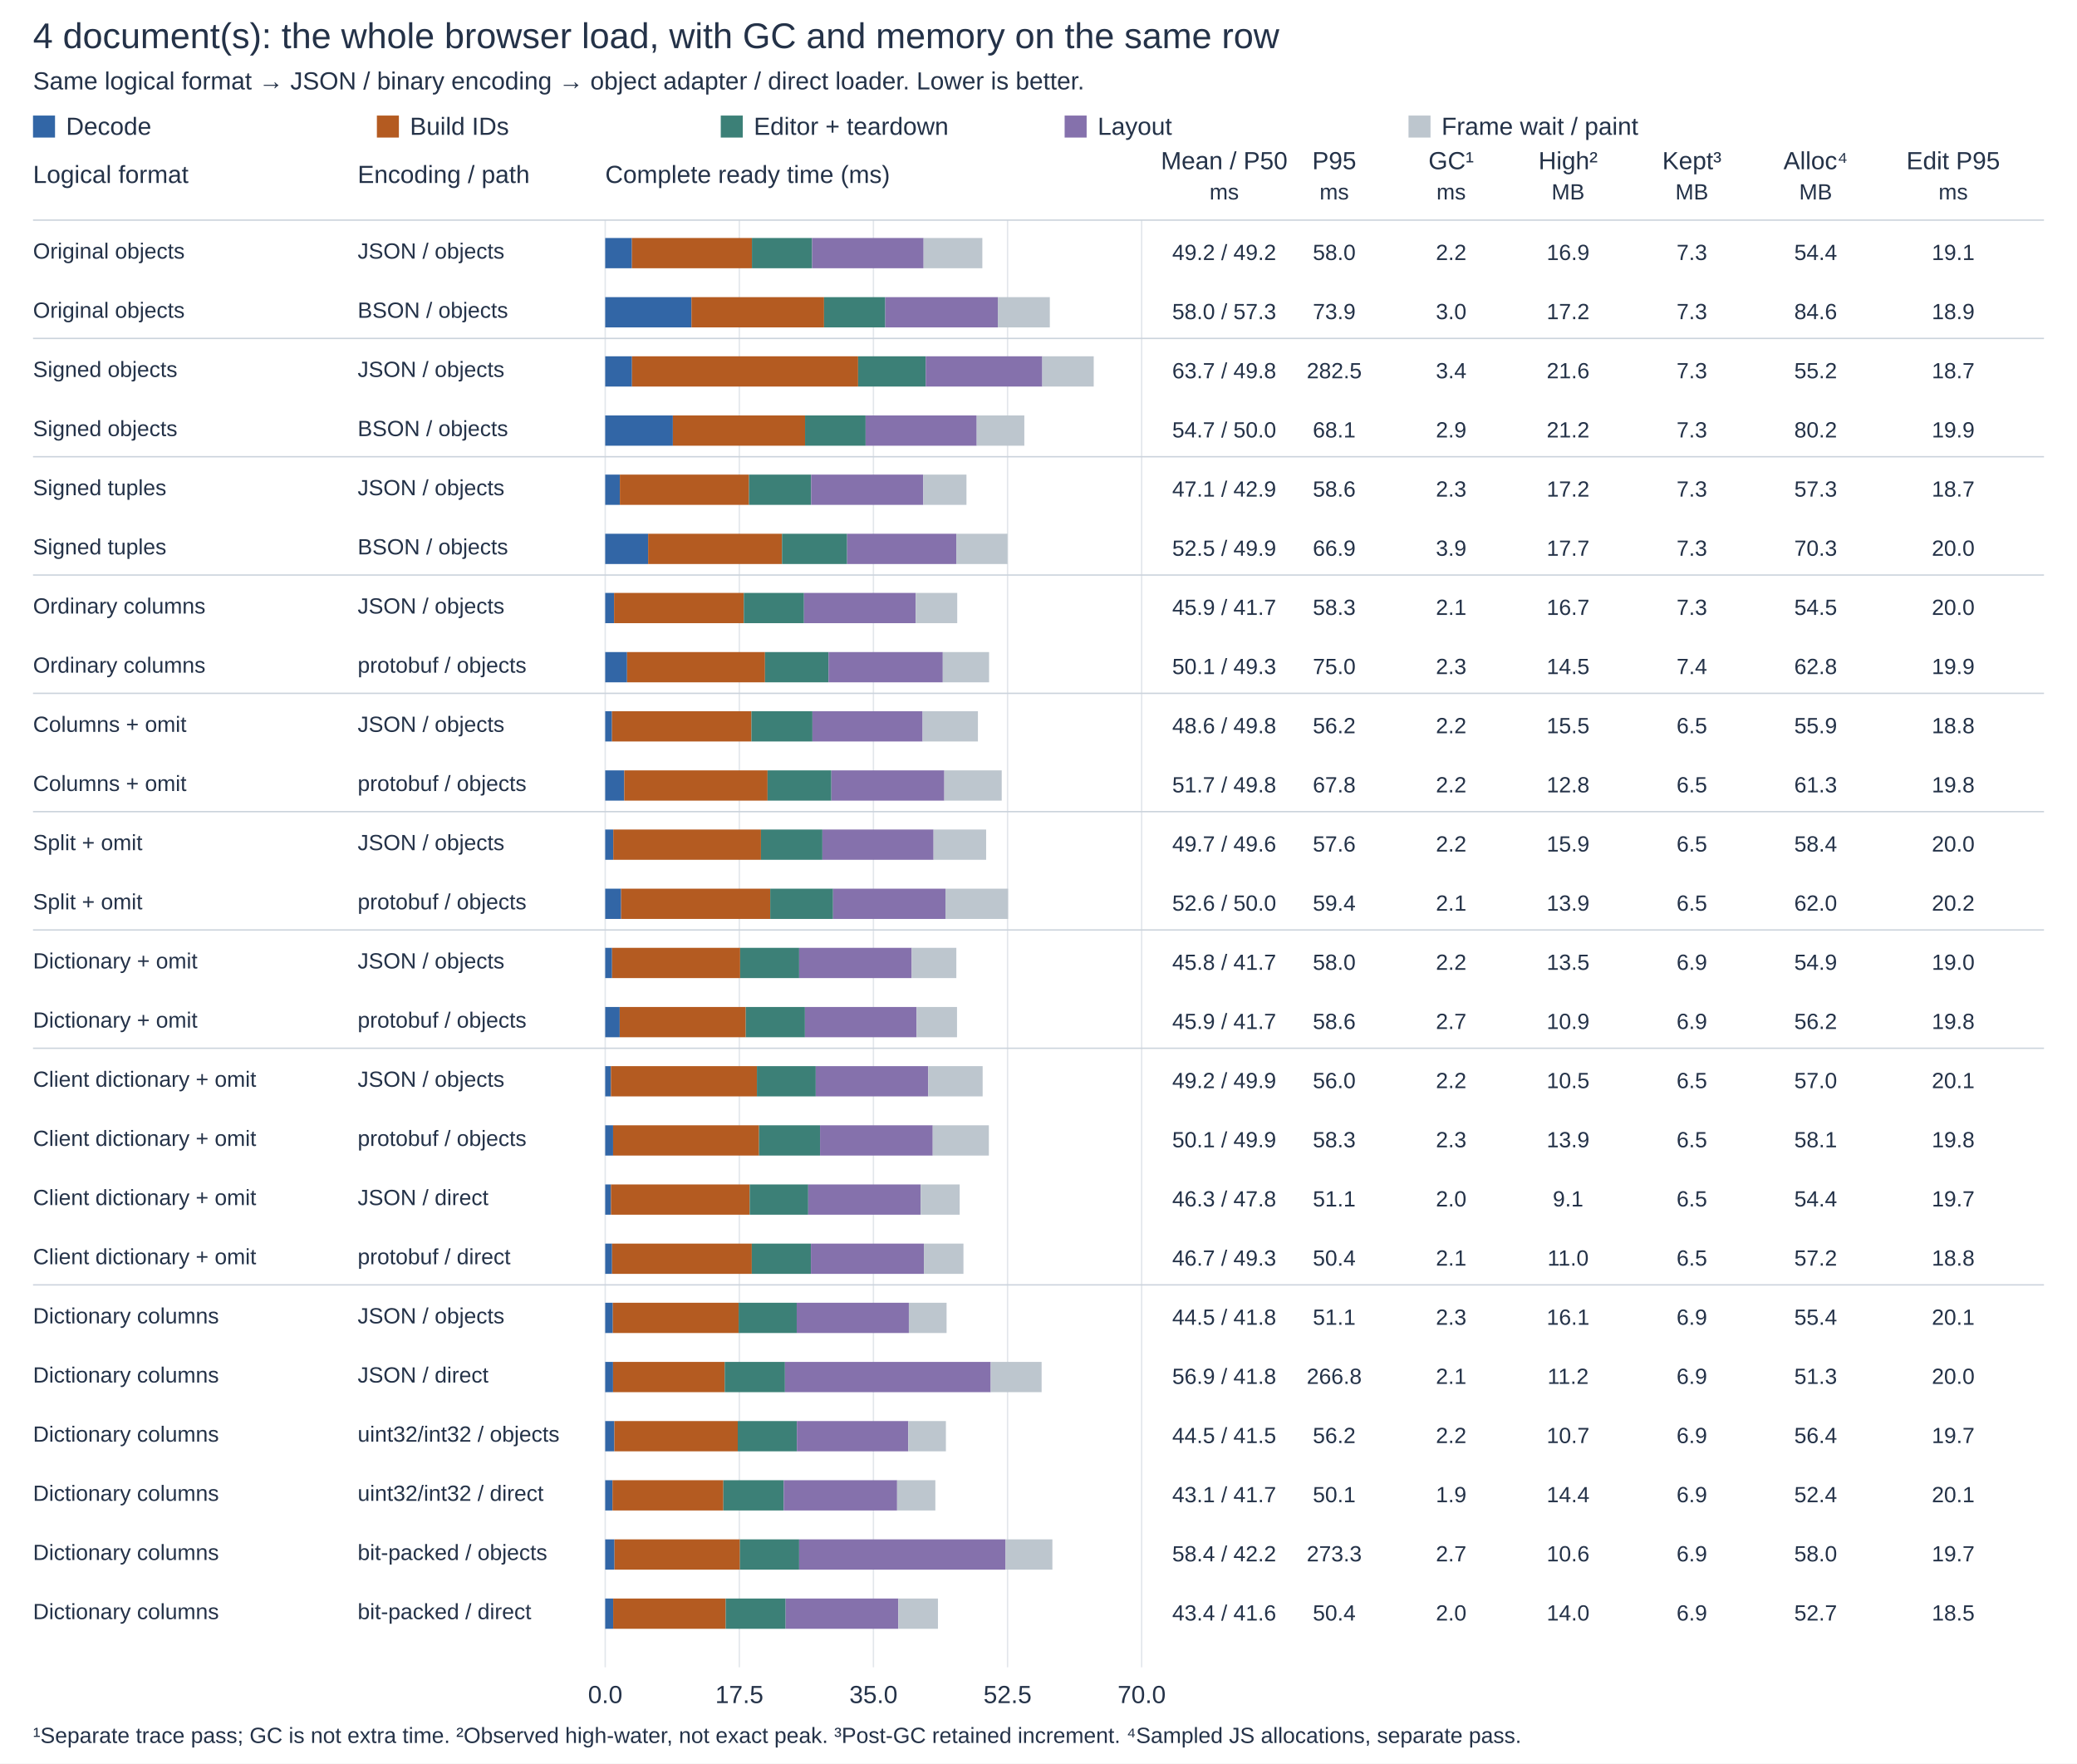
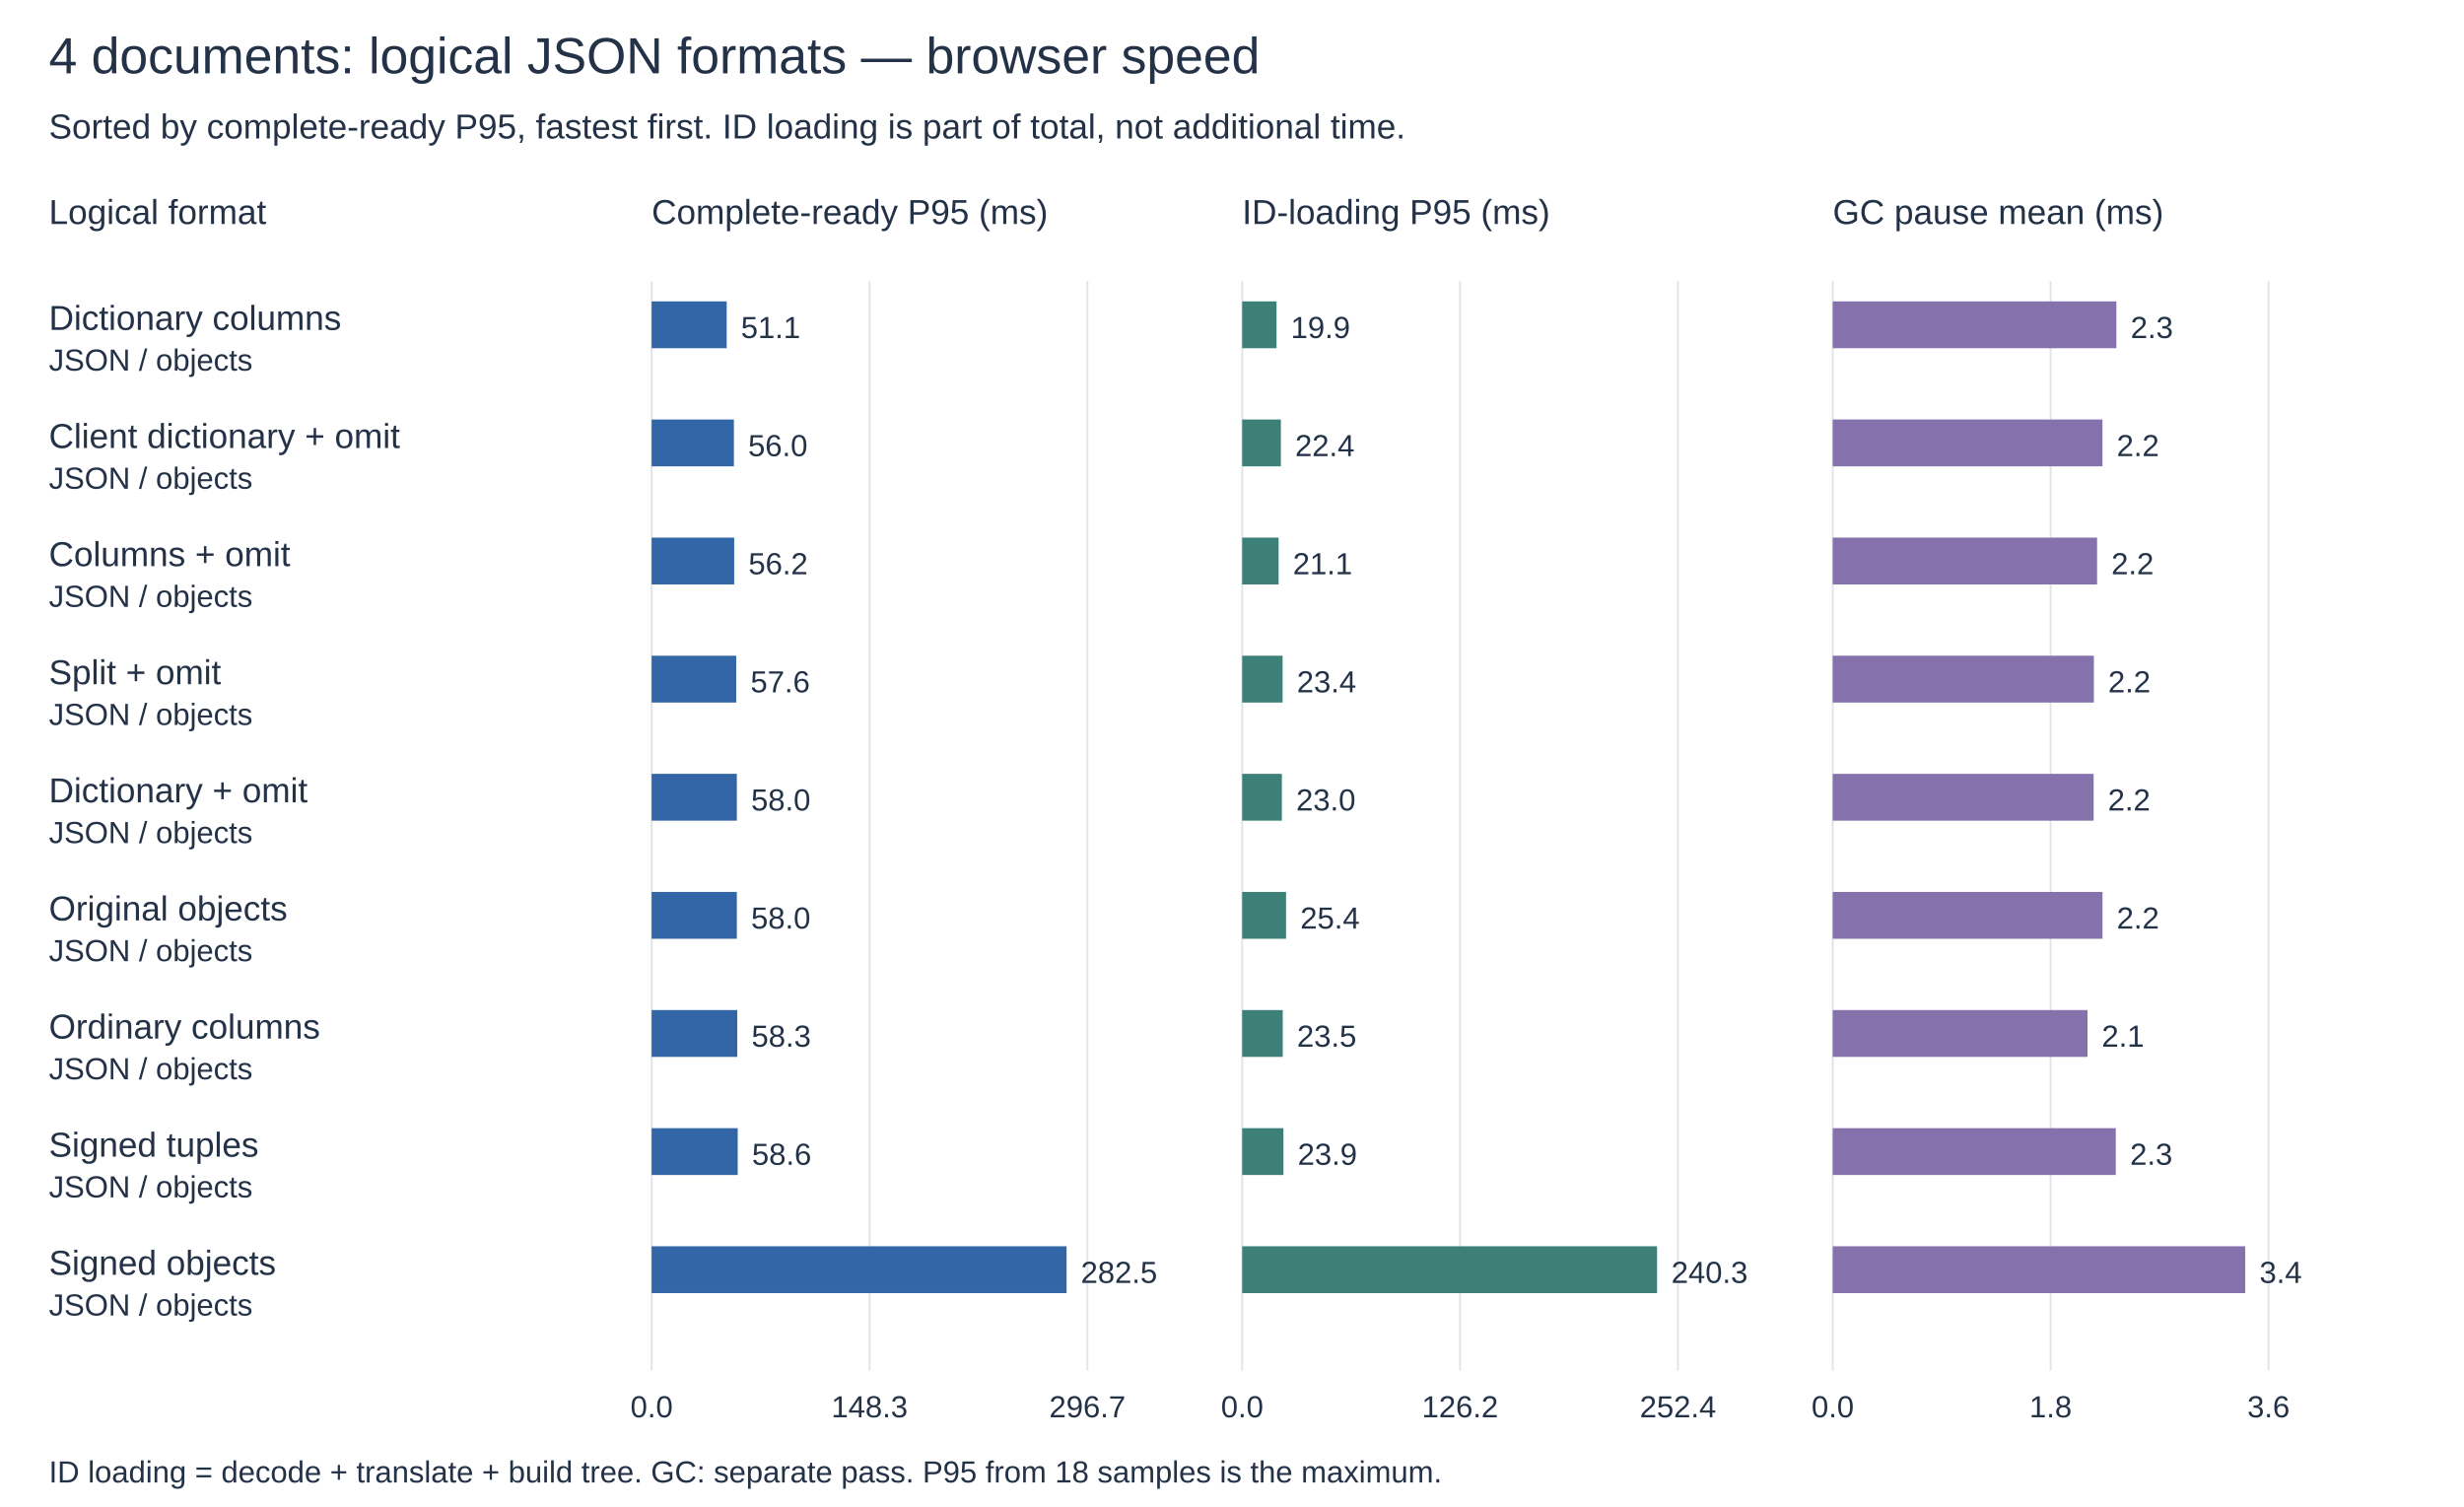
- <svg xmlns="http://www.w3.org/2000/svg" width="1510" height="1282" viewBox="0 0 1510 1282" role="img" aria-labelledby="title desc">
-   <style>text{font:18px Arial,Helvetica,sans-serif;fill:#243248} .small{font-size:16px} .title{font-size:26px;font-weight:500}</style>
-   <rect width="1510" height="1282" fill="white" />
-   <text x="24" y="35" class="title">4 document(s): the whole browser load, with GC and memory on the same row</text>
-   <text x="24" y="65">Same logical format → JSON / binary encoding → object adapter / direct loader. Lower is better.</text>
-   <rect x="24" y="84" width="16" height="16" fill="#3266a6" />
-   <text x="48" y="98">Decode</text>
-   <rect x="274" y="84" width="16" height="16" fill="#b45b21" />
-   <text x="298" y="98">Build IDs</text>
-   <rect x="524" y="84" width="16" height="16" fill="#3c8077" />
-   <text x="548" y="98">Editor + teardown</text>
-   <rect x="774" y="84" width="16" height="16" fill="#8571ac" />
-   <text x="798" y="98">Layout</text>
-   <rect x="1024" y="84" width="16" height="16" fill="#bdc6ce" />
-   <text x="1048" y="98">Frame wait / paint</text>
-   <text x="24" y="133">Logical format</text>
-   <text x="260" y="133">Encoding / path</text>
-   <text x="440" y="133">Complete ready time (ms)</text>
-   <text x="890" y="123" text-anchor="middle">Mean / P50</text>
-   <text x="890" y="145" text-anchor="middle" class="small">ms</text>
-   <text x="970" y="123" text-anchor="middle">P95</text>
-   <text x="970" y="145" text-anchor="middle" class="small">ms</text>
-   <text x="1055" y="123" text-anchor="middle">GC¹</text>
-   <text x="1055" y="145" text-anchor="middle" class="small">ms</text>
-   <text x="1140" y="123" text-anchor="middle">High²</text>
-   <text x="1140" y="145" text-anchor="middle" class="small">MB</text>
-   <text x="1230" y="123" text-anchor="middle">Kept³</text>
-   <text x="1230" y="145" text-anchor="middle" class="small">MB</text>
-   <text x="1320" y="123" text-anchor="middle">Alloc⁴</text>
-   <text x="1320" y="145" text-anchor="middle" class="small">MB</text>
-   <text x="1420" y="123" text-anchor="middle">Edit P95</text>
-   <text x="1420" y="145" text-anchor="middle" class="small">ms</text>
-   <line x1="440" x2="440" y1="160" y2="1212" stroke="#e2e6eb" />
-   <text x="440" y="1238" text-anchor="middle">0.0</text>
-   <line x1="537.5" x2="537.5" y1="160" y2="1212" stroke="#e2e6eb" />
-   <text x="537.5" y="1238" text-anchor="middle">17.5</text>
-   <line x1="635" x2="635" y1="160" y2="1212" stroke="#e2e6eb" />
-   <text x="635" y="1238" text-anchor="middle">35.0</text>
-   <line x1="732.5" x2="732.5" y1="160" y2="1212" stroke="#e2e6eb" />
-   <text x="732.5" y="1238" text-anchor="middle">52.5</text>
-   <line x1="830" x2="830" y1="160" y2="1212" stroke="#e2e6eb" />
-   <text x="830" y="1238" text-anchor="middle">70.0</text>
-   <line x1="24" x2="1486" y1="160" y2="160" stroke="#cbd3dc" />
-   <text x="24" y="188" class="small">Original objects</text>
-   <text x="260" y="188" class="small">JSON / objects</text>
-   <rect x="440" y="173" width="19.407" height="22" fill="#3266a6" />
-   <rect x="459.407" y="173" width="87.255" height="22" fill="#b45b21" />
-   <rect x="546.662" y="173" width="43.736" height="22" fill="#3c8077" />
-   <rect x="590.398" y="173" width="81.064" height="22" fill="#8571ac" />
-   <rect x="671.462" y="173" width="42.714" height="22" fill="#bdc6ce" />
-   <text x="890" y="189" text-anchor="middle" class="small">49.2 / 49.2</text>
-   <text x="970" y="189" text-anchor="middle" class="small">58.0</text>
-   <text x="1055" y="189" text-anchor="middle" class="small">2.2</text>
-   <text x="1140" y="189" text-anchor="middle" class="small">16.9</text>
-   <text x="1230" y="189" text-anchor="middle" class="small">7.3</text>
-   <text x="1320" y="189" text-anchor="middle" class="small">54.4</text>
-   <text x="1420" y="189" text-anchor="middle" class="small">19.1</text>
-   <text x="24" y="231" class="small">Original objects</text>
-   <text x="260" y="231" class="small">BSON / objects</text>
-   <rect x="440" y="216" width="62.71" height="22" fill="#3266a6" />
-   <rect x="502.71" y="216" width="96.386" height="22" fill="#b45b21" />
-   <rect x="599.095" y="216" width="44.51" height="22" fill="#3c8077" />
-   <rect x="643.605" y="216" width="81.838" height="22" fill="#8571ac" />
-   <rect x="725.443" y="216" width="37.793" height="22" fill="#bdc6ce" />
-   <text x="890" y="232" text-anchor="middle" class="small">58.0 / 57.3</text>
-   <text x="970" y="232" text-anchor="middle" class="small">73.9</text>
-   <text x="1055" y="232" text-anchor="middle" class="small">3.0</text>
-   <text x="1140" y="232" text-anchor="middle" class="small">17.2</text>
-   <text x="1230" y="232" text-anchor="middle" class="small">7.3</text>
-   <text x="1320" y="232" text-anchor="middle" class="small">84.6</text>
-   <text x="1420" y="232" text-anchor="middle" class="small">18.9</text>
-   <line x1="24" x2="1486" y1="246" y2="246" stroke="#cbd3dc" />
-   <text x="24" y="274" class="small">Signed objects</text>
-   <text x="260" y="274" class="small">JSON / objects</text>
-   <rect x="440" y="259" width="19.469" height="22" fill="#3266a6" />
-   <rect x="459.469" y="259" width="164.388" height="22" fill="#b45b21" />
-   <rect x="623.857" y="259" width="49.152" height="22" fill="#3c8077" />
-   <rect x="673.01" y="259" width="84.748" height="22" fill="#8571ac" />
-   <rect x="757.757" y="259" width="37.39" height="22" fill="#bdc6ce" />
-   <text x="890" y="275" text-anchor="middle" class="small">63.7 / 49.8</text>
-   <text x="970" y="275" text-anchor="middle" class="small">282.5</text>
-   <text x="1055" y="275" text-anchor="middle" class="small">3.4</text>
-   <text x="1140" y="275" text-anchor="middle" class="small">21.6</text>
-   <text x="1230" y="275" text-anchor="middle" class="small">7.3</text>
-   <text x="1320" y="275" text-anchor="middle" class="small">55.2</text>
-   <text x="1420" y="275" text-anchor="middle" class="small">18.7</text>
-   <text x="24" y="317" class="small">Signed objects</text>
-   <text x="260" y="317" class="small">BSON / objects</text>
-   <rect x="440" y="302" width="49.183" height="22" fill="#3266a6" />
-   <rect x="489.183" y="302" width="96.107" height="22" fill="#b45b21" />
-   <rect x="585.29" y="302" width="44.014" height="22" fill="#3c8077" />
-   <rect x="629.305" y="302" width="80.786" height="22" fill="#8571ac" />
-   <rect x="710.09" y="302" width="34.605" height="22" fill="#bdc6ce" />
-   <text x="890" y="318" text-anchor="middle" class="small">54.7 / 50.0</text>
-   <text x="970" y="318" text-anchor="middle" class="small">68.1</text>
-   <text x="1055" y="318" text-anchor="middle" class="small">2.9</text>
-   <text x="1140" y="318" text-anchor="middle" class="small">21.2</text>
-   <text x="1230" y="318" text-anchor="middle" class="small">7.3</text>
-   <text x="1320" y="318" text-anchor="middle" class="small">80.2</text>
-   <text x="1420" y="318" text-anchor="middle" class="small">19.9</text>
-   <line x1="24" x2="1486" y1="332" y2="332" stroke="#cbd3dc" />
-   <text x="24" y="360" class="small">Signed tuples</text>
-   <text x="260" y="360" class="small">JSON / objects</text>
-   <rect x="440" y="345" width="10.648" height="22" fill="#3266a6" />
-   <rect x="450.648" y="345" width="93.879" height="22" fill="#b45b21" />
-   <rect x="544.526" y="345" width="45.19" height="22" fill="#3c8077" />
-   <rect x="589.717" y="345" width="81.529" height="22" fill="#8571ac" />
-   <rect x="671.245" y="345" width="31.386" height="22" fill="#bdc6ce" />
-   <text x="890" y="361" text-anchor="middle" class="small">47.1 / 42.9</text>
-   <text x="970" y="361" text-anchor="middle" class="small">58.6</text>
-   <text x="1055" y="361" text-anchor="middle" class="small">2.3</text>
-   <text x="1140" y="361" text-anchor="middle" class="small">17.2</text>
-   <text x="1230" y="361" text-anchor="middle" class="small">7.3</text>
-   <text x="1320" y="361" text-anchor="middle" class="small">57.3</text>
-   <text x="1420" y="361" text-anchor="middle" class="small">18.7</text>
-   <text x="24" y="403" class="small">Signed tuples</text>
-   <text x="260" y="403" class="small">BSON / objects</text>
-   <rect x="440" y="388" width="31.2" height="22" fill="#3266a6" />
-   <rect x="471.2" y="388" width="97.345" height="22" fill="#b45b21" />
-   <rect x="568.545" y="388" width="47.326" height="22" fill="#3c8077" />
-   <rect x="615.871" y="388" width="79.393" height="22" fill="#8571ac" />
-   <rect x="695.264" y="388" width="37.236" height="22" fill="#bdc6ce" />
-   <text x="890" y="404" text-anchor="middle" class="small">52.5 / 49.9</text>
-   <text x="970" y="404" text-anchor="middle" class="small">66.9</text>
-   <text x="1055" y="404" text-anchor="middle" class="small">3.9</text>
-   <text x="1140" y="404" text-anchor="middle" class="small">17.7</text>
-   <text x="1230" y="404" text-anchor="middle" class="small">7.3</text>
-   <text x="1320" y="404" text-anchor="middle" class="small">70.3</text>
-   <text x="1420" y="404" text-anchor="middle" class="small">20.0</text>
-   <line x1="24" x2="1486" y1="418" y2="418" stroke="#cbd3dc" />
-   <text x="24" y="446" class="small">Ordinary columns</text>
-   <text x="260" y="446" class="small">JSON / objects</text>
-   <rect x="440" y="431" width="6.438" height="22" fill="#3266a6" />
-   <rect x="446.438" y="431" width="94.343" height="22" fill="#b45b21" />
-   <rect x="540.781" y="431" width="43.736" height="22" fill="#3c8077" />
-   <rect x="584.517" y="431" width="81.219" height="22" fill="#8571ac" />
-   <rect x="665.736" y="431" width="30.179" height="22" fill="#bdc6ce" />
-   <text x="890" y="447" text-anchor="middle" class="small">45.9 / 41.7</text>
-   <text x="970" y="447" text-anchor="middle" class="small">58.3</text>
-   <text x="1055" y="447" text-anchor="middle" class="small">2.1</text>
-   <text x="1140" y="447" text-anchor="middle" class="small">16.7</text>
-   <text x="1230" y="447" text-anchor="middle" class="small">7.3</text>
-   <text x="1320" y="447" text-anchor="middle" class="small">54.5</text>
-   <text x="1420" y="447" text-anchor="middle" class="small">20.0</text>
-   <text x="24" y="489" class="small">Ordinary columns</text>
-   <text x="260" y="489" class="small">protobuf / objects</text>
-   <rect x="440" y="474" width="15.879" height="22" fill="#3266a6" />
-   <rect x="455.879" y="474" width="100.286" height="22" fill="#b45b21" />
-   <rect x="556.164" y="474" width="46.181" height="22" fill="#3c8077" />
-   <rect x="602.345" y="474" width="83.076" height="22" fill="#8571ac" />
-   <rect x="685.421" y="474" width="33.645" height="22" fill="#bdc6ce" />
-   <text x="890" y="490" text-anchor="middle" class="small">50.1 / 49.3</text>
-   <text x="970" y="490" text-anchor="middle" class="small">75.0</text>
-   <text x="1055" y="490" text-anchor="middle" class="small">2.3</text>
-   <text x="1140" y="490" text-anchor="middle" class="small">14.5</text>
-   <text x="1230" y="490" text-anchor="middle" class="small">7.4</text>
-   <text x="1320" y="490" text-anchor="middle" class="small">62.8</text>
-   <text x="1420" y="490" text-anchor="middle" class="small">19.9</text>
-   <line x1="24" x2="1486" y1="504" y2="504" stroke="#cbd3dc" />
-   <text x="24" y="532" class="small">Columns + omit</text>
-   <text x="260" y="532" class="small">JSON / objects</text>
-   <rect x="440" y="517" width="4.921" height="22" fill="#3266a6" />
-   <rect x="444.921" y="517" width="101.369" height="22" fill="#b45b21" />
-   <rect x="546.29" y="517" width="44.355" height="22" fill="#3c8077" />
-   <rect x="590.645" y="517" width="80.105" height="22" fill="#8571ac" />
-   <rect x="670.75" y="517" width="40.207" height="22" fill="#bdc6ce" />
-   <text x="890" y="533" text-anchor="middle" class="small">48.6 / 49.8</text>
-   <text x="970" y="533" text-anchor="middle" class="small">56.2</text>
-   <text x="1055" y="533" text-anchor="middle" class="small">2.2</text>
-   <text x="1140" y="533" text-anchor="middle" class="small">15.5</text>
-   <text x="1230" y="533" text-anchor="middle" class="small">6.5</text>
-   <text x="1320" y="533" text-anchor="middle" class="small">55.9</text>
-   <text x="1420" y="533" text-anchor="middle" class="small">18.8</text>
-   <text x="24" y="575" class="small">Columns + omit</text>
-   <text x="260" y="575" class="small">protobuf / objects</text>
-   <rect x="440" y="560" width="13.836" height="22" fill="#3266a6" />
-   <rect x="453.836" y="560" width="104.186" height="22" fill="#b45b21" />
-   <rect x="558.021" y="560" width="46.398" height="22" fill="#3c8077" />
-   <rect x="604.419" y="560" width="82.117" height="22" fill="#8571ac" />
-   <rect x="686.536" y="560" width="41.724" height="22" fill="#bdc6ce" />
-   <text x="890" y="576" text-anchor="middle" class="small">51.7 / 49.8</text>
-   <text x="970" y="576" text-anchor="middle" class="small">67.8</text>
-   <text x="1055" y="576" text-anchor="middle" class="small">2.2</text>
-   <text x="1140" y="576" text-anchor="middle" class="small">12.8</text>
-   <text x="1230" y="576" text-anchor="middle" class="small">6.5</text>
-   <text x="1320" y="576" text-anchor="middle" class="small">61.3</text>
-   <text x="1420" y="576" text-anchor="middle" class="small">19.8</text>
-   <line x1="24" x2="1486" y1="590" y2="590" stroke="#cbd3dc" />
-   <text x="24" y="618" class="small">Split + omit</text>
-   <text x="260" y="618" class="small">JSON / objects</text>
-   <rect x="440" y="603" width="5.85" height="22" fill="#3266a6" />
-   <rect x="445.85" y="603" width="107.374" height="22" fill="#b45b21" />
-   <rect x="553.224" y="603" width="44.664" height="22" fill="#3c8077" />
-   <rect x="597.888" y="603" width="80.817" height="22" fill="#8571ac" />
-   <rect x="678.705" y="603" width="38.226" height="22" fill="#bdc6ce" />
-   <text x="890" y="619" text-anchor="middle" class="small">49.7 / 49.6</text>
-   <text x="970" y="619" text-anchor="middle" class="small">57.6</text>
-   <text x="1055" y="619" text-anchor="middle" class="small">2.2</text>
-   <text x="1140" y="619" text-anchor="middle" class="small">15.9</text>
-   <text x="1230" y="619" text-anchor="middle" class="small">6.5</text>
-   <text x="1320" y="619" text-anchor="middle" class="small">58.4</text>
-   <text x="1420" y="619" text-anchor="middle" class="small">20.0</text>
-   <text x="24" y="661" class="small">Split + omit</text>
-   <text x="260" y="661" class="small">protobuf / objects</text>
-   <rect x="440" y="646" width="11.545" height="22" fill="#3266a6" />
-   <rect x="451.545" y="646" width="108.426" height="22" fill="#b45b21" />
-   <rect x="559.971" y="646" width="45.686" height="22" fill="#3c8077" />
-   <rect x="605.657" y="646" width="81.714" height="22" fill="#8571ac" />
-   <rect x="687.371" y="646" width="45.5" height="22" fill="#bdc6ce" />
-   <text x="890" y="662" text-anchor="middle" class="small">52.6 / 50.0</text>
-   <text x="970" y="662" text-anchor="middle" class="small">59.4</text>
-   <text x="1055" y="662" text-anchor="middle" class="small">2.1</text>
-   <text x="1140" y="662" text-anchor="middle" class="small">13.9</text>
-   <text x="1230" y="662" text-anchor="middle" class="small">6.5</text>
-   <text x="1320" y="662" text-anchor="middle" class="small">62.0</text>
-   <text x="1420" y="662" text-anchor="middle" class="small">20.2</text>
-   <line x1="24" x2="1486" y1="676" y2="676" stroke="#cbd3dc" />
-   <text x="24" y="704" class="small">Dictionary + omit</text>
-   <text x="260" y="704" class="small">JSON / objects</text>
-   <rect x="440" y="689" width="4.983" height="22" fill="#3266a6" />
-   <rect x="444.983" y="689" width="93.105" height="22" fill="#b45b21" />
-   <rect x="538.088" y="689" width="42.9" height="22" fill="#3c8077" />
-   <rect x="580.988" y="689" width="81.838" height="22" fill="#8571ac" />
-   <rect x="662.826" y="689" width="32.438" height="22" fill="#bdc6ce" />
-   <text x="890" y="705" text-anchor="middle" class="small">45.8 / 41.7</text>
-   <text x="970" y="705" text-anchor="middle" class="small">58.0</text>
-   <text x="1055" y="705" text-anchor="middle" class="small">2.2</text>
-   <text x="1140" y="705" text-anchor="middle" class="small">13.5</text>
-   <text x="1230" y="705" text-anchor="middle" class="small">6.9</text>
-   <text x="1320" y="705" text-anchor="middle" class="small">54.9</text>
-   <text x="1420" y="705" text-anchor="middle" class="small">19.0</text>
-   <text x="24" y="747" class="small">Dictionary + omit</text>
-   <text x="260" y="747" class="small">protobuf / objects</text>
-   <rect x="440" y="732" width="10.524" height="22" fill="#3266a6" />
-   <rect x="450.524" y="732" width="91.65" height="22" fill="#b45b21" />
-   <rect x="542.174" y="732" width="43.024" height="22" fill="#3c8077" />
-   <rect x="585.198" y="732" width="81.188" height="22" fill="#8571ac" />
-   <rect x="666.386" y="732" width="29.374" height="22" fill="#bdc6ce" />
-   <text x="890" y="748" text-anchor="middle" class="small">45.9 / 41.7</text>
-   <text x="970" y="748" text-anchor="middle" class="small">58.6</text>
-   <text x="1055" y="748" text-anchor="middle" class="small">2.7</text>
-   <text x="1140" y="748" text-anchor="middle" class="small">10.9</text>
-   <text x="1230" y="748" text-anchor="middle" class="small">6.9</text>
-   <text x="1320" y="748" text-anchor="middle" class="small">56.2</text>
-   <text x="1420" y="748" text-anchor="middle" class="small">19.8</text>
-   <line x1="24" x2="1486" y1="762" y2="762" stroke="#cbd3dc" />
-   <text x="24" y="790" class="small">Client dictionary + omit</text>
-   <text x="260" y="790" class="small">JSON / objects</text>
-   <rect x="440" y="775" width="4.148" height="22" fill="#3266a6" />
-   <rect x="444.148" y="775" width="106.136" height="22" fill="#b45b21" />
-   <rect x="550.283" y="775" width="42.776" height="22" fill="#3c8077" />
-   <rect x="593.06" y="775" width="81.776" height="22" fill="#8571ac" />
-   <rect x="674.836" y="775" width="39.557" height="22" fill="#bdc6ce" />
-   <text x="890" y="791" text-anchor="middle" class="small">49.2 / 49.9</text>
-   <text x="970" y="791" text-anchor="middle" class="small">56.0</text>
-   <text x="1055" y="791" text-anchor="middle" class="small">2.2</text>
-   <text x="1140" y="791" text-anchor="middle" class="small">10.5</text>
-   <text x="1230" y="791" text-anchor="middle" class="small">6.5</text>
-   <text x="1320" y="791" text-anchor="middle" class="small">57.0</text>
-   <text x="1420" y="791" text-anchor="middle" class="small">20.1</text>
-   <text x="24" y="833" class="small">Client dictionary + omit</text>
-   <text x="260" y="833" class="small">protobuf / objects</text>
-   <rect x="440" y="818" width="5.726" height="22" fill="#3266a6" />
-   <rect x="445.726" y="818" width="106.105" height="22" fill="#b45b21" />
-   <rect x="551.831" y="818" width="44.355" height="22" fill="#3c8077" />
-   <rect x="596.186" y="818" width="81.931" height="22" fill="#8571ac" />
-   <rect x="678.117" y="818" width="40.795" height="22" fill="#bdc6ce" />
-   <text x="890" y="834" text-anchor="middle" class="small">50.1 / 49.9</text>
-   <text x="970" y="834" text-anchor="middle" class="small">58.3</text>
-   <text x="1055" y="834" text-anchor="middle" class="small">2.3</text>
-   <text x="1140" y="834" text-anchor="middle" class="small">13.9</text>
-   <text x="1230" y="834" text-anchor="middle" class="small">6.5</text>
-   <text x="1320" y="834" text-anchor="middle" class="small">58.1</text>
-   <text x="1420" y="834" text-anchor="middle" class="small">19.8</text>
-   <text x="24" y="876" class="small">Client dictionary + omit</text>
-   <text x="260" y="876" class="small">JSON / direct</text>
-   <rect x="440" y="861" width="4.179" height="22" fill="#3266a6" />
-   <rect x="444.179" y="861" width="100.874" height="22" fill="#b45b21" />
-   <rect x="545.052" y="861" width="42.529" height="22" fill="#3c8077" />
-   <rect x="587.581" y="861" width="81.745" height="22" fill="#8571ac" />
-   <rect x="669.326" y="861" width="28.383" height="22" fill="#bdc6ce" />
-   <text x="890" y="877" text-anchor="middle" class="small">46.3 / 47.8</text>
-   <text x="970" y="877" text-anchor="middle" class="small">51.1</text>
-   <text x="1055" y="877" text-anchor="middle" class="small">2.0</text>
-   <text x="1140" y="877" text-anchor="middle" class="small">9.1</text>
-   <text x="1230" y="877" text-anchor="middle" class="small">6.5</text>
-   <text x="1320" y="877" text-anchor="middle" class="small">54.4</text>
-   <text x="1420" y="877" text-anchor="middle" class="small">19.7</text>
-   <text x="24" y="919" class="small">Client dictionary + omit</text>
-   <text x="260" y="919" class="small">protobuf / direct</text>
-   <rect x="440" y="904" width="4.983" height="22" fill="#3266a6" />
-   <rect x="444.983" y="904" width="101.586" height="22" fill="#b45b21" />
-   <rect x="546.569" y="904" width="42.993" height="22" fill="#3c8077" />
-   <rect x="589.562" y="904" width="82.117" height="22" fill="#8571ac" />
-   <rect x="671.679" y="904" width="28.755" height="22" fill="#bdc6ce" />
-   <text x="890" y="920" text-anchor="middle" class="small">46.7 / 49.3</text>
-   <text x="970" y="920" text-anchor="middle" class="small">50.4</text>
-   <text x="1055" y="920" text-anchor="middle" class="small">2.1</text>
-   <text x="1140" y="920" text-anchor="middle" class="small">11.0</text>
-   <text x="1230" y="920" text-anchor="middle" class="small">6.5</text>
-   <text x="1320" y="920" text-anchor="middle" class="small">57.2</text>
-   <text x="1420" y="920" text-anchor="middle" class="small">18.8</text>
-   <line x1="24" x2="1486" y1="934" y2="934" stroke="#cbd3dc" />
-   <text x="24" y="962" class="small">Dictionary columns</text>
-   <text x="260" y="962" class="small">JSON / objects</text>
-   <rect x="440" y="947" width="5.54" height="22" fill="#3266a6" />
-   <rect x="445.54" y="947" width="91.464" height="22" fill="#b45b21" />
-   <rect x="537.005" y="947" width="42.219" height="22" fill="#3c8077" />
-   <rect x="579.224" y="947" width="81.529" height="22" fill="#8571ac" />
-   <rect x="660.752" y="947" width="27.424" height="22" fill="#bdc6ce" />
-   <text x="890" y="963" text-anchor="middle" class="small">44.5 / 41.8</text>
-   <text x="970" y="963" text-anchor="middle" class="small">51.1</text>
-   <text x="1055" y="963" text-anchor="middle" class="small">2.3</text>
-   <text x="1140" y="963" text-anchor="middle" class="small">16.1</text>
-   <text x="1230" y="963" text-anchor="middle" class="small">6.9</text>
-   <text x="1320" y="963" text-anchor="middle" class="small">55.4</text>
-   <text x="1420" y="963" text-anchor="middle" class="small">20.1</text>
-   <text x="24" y="1005" class="small">Dictionary columns</text>
-   <text x="260" y="1005" class="small">JSON / direct</text>
-   <rect x="440" y="990" width="5.695" height="22" fill="#3266a6" />
-   <rect x="445.695" y="990" width="81.188" height="22" fill="#b45b21" />
-   <rect x="526.883" y="990" width="43.798" height="22" fill="#3c8077" />
-   <rect x="570.681" y="990" width="149.593" height="22" fill="#8571ac" />
-   <rect x="720.274" y="990" width="36.988" height="22" fill="#bdc6ce" />
-   <text x="890" y="1006" text-anchor="middle" class="small">56.9 / 41.8</text>
-   <text x="970" y="1006" text-anchor="middle" class="small">266.8</text>
-   <text x="1055" y="1006" text-anchor="middle" class="small">2.1</text>
-   <text x="1140" y="1006" text-anchor="middle" class="small">11.2</text>
-   <text x="1230" y="1006" text-anchor="middle" class="small">6.9</text>
-   <text x="1320" y="1006" text-anchor="middle" class="small">51.3</text>
-   <text x="1420" y="1006" text-anchor="middle" class="small">20.0</text>
-   <text x="24" y="1048" class="small">Dictionary columns</text>
-   <text x="260" y="1048" class="small">uint32/int32 / objects</text>
-   <rect x="440" y="1033" width="6.655" height="22" fill="#3266a6" />
-   <rect x="446.655" y="1033" width="89.7" height="22" fill="#b45b21" />
-   <rect x="536.355" y="1033" width="42.993" height="22" fill="#3c8077" />
-   <rect x="579.348" y="1033" width="81.002" height="22" fill="#8571ac" />
-   <rect x="660.35" y="1033" width="27.331" height="22" fill="#bdc6ce" />
-   <text x="890" y="1049" text-anchor="middle" class="small">44.5 / 41.5</text>
-   <text x="970" y="1049" text-anchor="middle" class="small">56.2</text>
-   <text x="1055" y="1049" text-anchor="middle" class="small">2.2</text>
-   <text x="1140" y="1049" text-anchor="middle" class="small">10.7</text>
-   <text x="1230" y="1049" text-anchor="middle" class="small">6.9</text>
-   <text x="1320" y="1049" text-anchor="middle" class="small">56.4</text>
-   <text x="1420" y="1049" text-anchor="middle" class="small">19.7</text>
-   <text x="24" y="1091" class="small">Dictionary columns</text>
-   <text x="260" y="1091" class="small">uint32/int32 / direct</text>
-   <rect x="440" y="1076" width="5.293" height="22" fill="#3266a6" />
-   <rect x="445.293" y="1076" width="80.6" height="22" fill="#b45b21" />
-   <rect x="525.893" y="1076" width="43.89" height="22" fill="#3c8077" />
-   <rect x="569.783" y="1076" width="82.426" height="22" fill="#8571ac" />
-   <rect x="652.21" y="1076" width="27.795" height="22" fill="#bdc6ce" />
-   <text x="890" y="1092" text-anchor="middle" class="small">43.1 / 41.7</text>
-   <text x="970" y="1092" text-anchor="middle" class="small">50.1</text>
-   <text x="1055" y="1092" text-anchor="middle" class="small">1.9</text>
-   <text x="1140" y="1092" text-anchor="middle" class="small">14.4</text>
-   <text x="1230" y="1092" text-anchor="middle" class="small">6.9</text>
-   <text x="1320" y="1092" text-anchor="middle" class="small">52.4</text>
-   <text x="1420" y="1092" text-anchor="middle" class="small">20.1</text>
-   <text x="24" y="1134" class="small">Dictionary columns</text>
-   <text x="260" y="1134" class="small">bit-packed / objects</text>
-   <rect x="440" y="1119" width="6.748" height="22" fill="#3266a6" />
-   <rect x="446.748" y="1119" width="91.186" height="22" fill="#b45b21" />
-   <rect x="537.933" y="1119" width="43.055" height="22" fill="#3c8077" />
-   <rect x="580.988" y="1119" width="150.088" height="22" fill="#8571ac" />
-   <rect x="731.076" y="1119" width="34.017" height="22" fill="#bdc6ce" />
-   <text x="890" y="1135" text-anchor="middle" class="small">58.4 / 42.2</text>
-   <text x="970" y="1135" text-anchor="middle" class="small">273.3</text>
-   <text x="1055" y="1135" text-anchor="middle" class="small">2.7</text>
-   <text x="1140" y="1135" text-anchor="middle" class="small">10.6</text>
-   <text x="1230" y="1135" text-anchor="middle" class="small">6.9</text>
-   <text x="1320" y="1135" text-anchor="middle" class="small">58.0</text>
-   <text x="1420" y="1135" text-anchor="middle" class="small">19.7</text>
-   <text x="24" y="1177" class="small">Dictionary columns</text>
-   <text x="260" y="1177" class="small">bit-packed / direct</text>
-   <rect x="440" y="1162" width="5.788" height="22" fill="#3266a6" />
-   <rect x="445.788" y="1162" width="81.807" height="22" fill="#b45b21" />
-   <rect x="527.595" y="1162" width="43.581" height="22" fill="#3c8077" />
-   <rect x="571.176" y="1162" width="81.931" height="22" fill="#8571ac" />
-   <rect x="653.107" y="1162" width="28.786" height="22" fill="#bdc6ce" />
-   <text x="890" y="1178" text-anchor="middle" class="small">43.4 / 41.6</text>
-   <text x="970" y="1178" text-anchor="middle" class="small">50.4</text>
-   <text x="1055" y="1178" text-anchor="middle" class="small">2.0</text>
-   <text x="1140" y="1178" text-anchor="middle" class="small">14.0</text>
-   <text x="1230" y="1178" text-anchor="middle" class="small">6.9</text>
-   <text x="1320" y="1178" text-anchor="middle" class="small">52.7</text>
-   <text x="1420" y="1178" text-anchor="middle" class="small">18.5</text>
-   <text x="24" y="1267" class="small">¹Separate trace pass; GC is not extra time. ²Observed high-water, not exact peak. ³Post-GC retained increment. ⁴Sampled JS allocations, separate pass.</text>
+ <svg xmlns="http://www.w3.org/2000/svg" width="1210" height="740" viewBox="0 0 1210 740" role="img" aria-labelledby="title desc">
+   <style>text{font:17px Arial,Helvetica,sans-serif;fill:#243248}.small{font-size:15px}.title{font-size:25px;font-weight:500}</style>
+   <rect width="1210" height="740" fill="white" />
+   <text x="24" y="36" class="title">4 documents: logical JSON formats — browser speed</text>
+   <text x="24" y="68">Sorted by complete-ready P95, fastest first. ID loading is part of total, not additional time.</text>
+   <text x="24" y="110">Logical format</text>
+   <text x="320" y="110">Complete-ready P95 (ms)</text>
+   <line x1="320" x2="320" y1="138" y2="673" stroke="#e2e6eb" />
+   <text x="320" y="696" class="small" text-anchor="middle">0.0</text>
+   <line x1="427" x2="427" y1="138" y2="673" stroke="#e2e6eb" />
+   <text x="427" y="696" class="small" text-anchor="middle">148.3</text>
+   <line x1="534" x2="534" y1="138" y2="673" stroke="#e2e6eb" />
+   <text x="534" y="696" class="small" text-anchor="middle">296.7</text>
+   <rect x="320" y="148" width="36.857" height="23" fill="#3266a6" />
+   <text x="363.857" y="166" class="small">51.1</text>
+   <rect x="320" y="206" width="40.391" height="23" fill="#3266a6" />
+   <text x="367.391" y="224" class="small">56.0</text>
+   <rect x="320" y="264" width="40.535" height="23" fill="#3266a6" />
+   <text x="367.535" y="282" class="small">56.2</text>
+   <rect x="320" y="322" width="41.545" height="23" fill="#3266a6" />
+   <text x="368.545" y="340" class="small">57.6</text>
+   <rect x="320" y="380" width="41.834" height="23" fill="#3266a6" />
+   <text x="368.834" y="398" class="small">58.0</text>
+   <rect x="320" y="438" width="41.834" height="23" fill="#3266a6" />
+   <text x="368.834" y="456" class="small">58.0</text>
+   <rect x="320" y="496" width="42.05" height="23" fill="#3266a6" />
+   <text x="369.05" y="514" class="small">58.3</text>
+   <rect x="320" y="554" width="42.266" height="23" fill="#3266a6" />
+   <text x="369.266" y="572" class="small">58.6</text>
+   <rect x="320" y="612" width="203.758" height="23" fill="#3266a6" />
+   <text x="530.758" y="630" class="small">282.5</text>
+   <text x="610" y="110">ID-loading P95 (ms)</text>
+   <line x1="610" x2="610" y1="138" y2="673" stroke="#e2e6eb" />
+   <text x="610" y="696" class="small" text-anchor="middle">0.0</text>
+   <line x1="717" x2="717" y1="138" y2="673" stroke="#e2e6eb" />
+   <text x="717" y="696" class="small" text-anchor="middle">126.2</text>
+   <line x1="824" x2="824" y1="138" y2="673" stroke="#e2e6eb" />
+   <text x="824" y="696" class="small" text-anchor="middle">252.4</text>
+   <rect x="610" y="148" width="16.872" height="23" fill="#3c8077" />
+   <text x="633.872" y="166" class="small">19.9</text>
+   <rect x="610" y="206" width="18.992" height="23" fill="#3c8077" />
+   <text x="635.992" y="224" class="small">22.4</text>
+   <rect x="610" y="264" width="17.89" height="23" fill="#3c8077" />
+   <text x="634.89" y="282" class="small">21.1</text>
+   <rect x="610" y="322" width="19.84" height="23" fill="#3c8077" />
+   <text x="636.84" y="340" class="small">23.4</text>
+   <rect x="610" y="380" width="19.501" height="23" fill="#3c8077" />
+   <text x="636.501" y="398" class="small">23.0</text>
+   <rect x="610" y="438" width="21.536" height="23" fill="#3c8077" />
+   <text x="638.536" y="456" class="small">25.4</text>
+   <rect x="610" y="496" width="19.925" height="23" fill="#3c8077" />
+   <text x="636.925" y="514" class="small">23.5</text>
+   <rect x="610" y="554" width="20.264" height="23" fill="#3c8077" />
+   <text x="637.264" y="572" class="small">23.9</text>
+   <rect x="610" y="612" width="203.741" height="23" fill="#3c8077" />
+   <text x="820.741" y="630" class="small">240.3</text>
+   <text x="900" y="110">GC pause mean (ms)</text>
+   <line x1="900" x2="900" y1="138" y2="673" stroke="#e2e6eb" />
+   <text x="900" y="696" class="small" text-anchor="middle">0.0</text>
+   <line x1="1007" x2="1007" y1="138" y2="673" stroke="#e2e6eb" />
+   <text x="1007" y="696" class="small" text-anchor="middle">1.8</text>
+   <line x1="1114" x2="1114" y1="138" y2="673" stroke="#e2e6eb" />
+   <text x="1114" y="696" class="small" text-anchor="middle">3.6</text>
+   <rect x="900" y="148" width="139.293" height="23" fill="#8571ac" />
+   <text x="1046.293" y="166" class="small">2.3</text>
+   <rect x="900" y="206" width="132.457" height="23" fill="#8571ac" />
+   <text x="1039.457" y="224" class="small">2.2</text>
+   <rect x="900" y="264" width="129.819" height="23" fill="#8571ac" />
+   <text x="1036.819" y="282" class="small">2.2</text>
+   <rect x="900" y="322" width="128.244" height="23" fill="#8571ac" />
+   <text x="1035.244" y="340" class="small">2.2</text>
+   <rect x="900" y="380" width="128.125" height="23" fill="#8571ac" />
+   <text x="1035.125" y="398" class="small">2.2</text>
+   <rect x="900" y="438" width="132.472" height="23" fill="#8571ac" />
+   <text x="1039.472" y="456" class="small">2.2</text>
+   <rect x="900" y="496" width="125.108" height="23" fill="#8571ac" />
+   <text x="1032.108" y="514" class="small">2.1</text>
+   <rect x="900" y="554" width="138.996" height="23" fill="#8571ac" />
+   <text x="1045.996" y="572" class="small">2.3</text>
+   <rect x="900" y="612" width="202.564" height="23" fill="#8571ac" />
+   <text x="1109.564" y="630" class="small">3.4</text>
+   <text x="24" y="162">Dictionary columns</text>
+   <text x="24" y="182" class="small">JSON / objects</text>
+   <text x="24" y="220">Client dictionary + omit</text>
+   <text x="24" y="240" class="small">JSON / objects</text>
+   <text x="24" y="278">Columns + omit</text>
+   <text x="24" y="298" class="small">JSON / objects</text>
+   <text x="24" y="336">Split + omit</text>
+   <text x="24" y="356" class="small">JSON / objects</text>
+   <text x="24" y="394">Dictionary + omit</text>
+   <text x="24" y="414" class="small">JSON / objects</text>
+   <text x="24" y="452">Original objects</text>
+   <text x="24" y="472" class="small">JSON / objects</text>
+   <text x="24" y="510">Ordinary columns</text>
+   <text x="24" y="530" class="small">JSON / objects</text>
+   <text x="24" y="568">Signed tuples</text>
+   <text x="24" y="588" class="small">JSON / objects</text>
+   <text x="24" y="626">Signed objects</text>
+   <text x="24" y="646" class="small">JSON / objects</text>
+   <text x="24" y="728" class="small">ID loading = decode + translate + build tree. GC: separate pass. P95 from 18 samples is the maximum.</text>
</svg>
